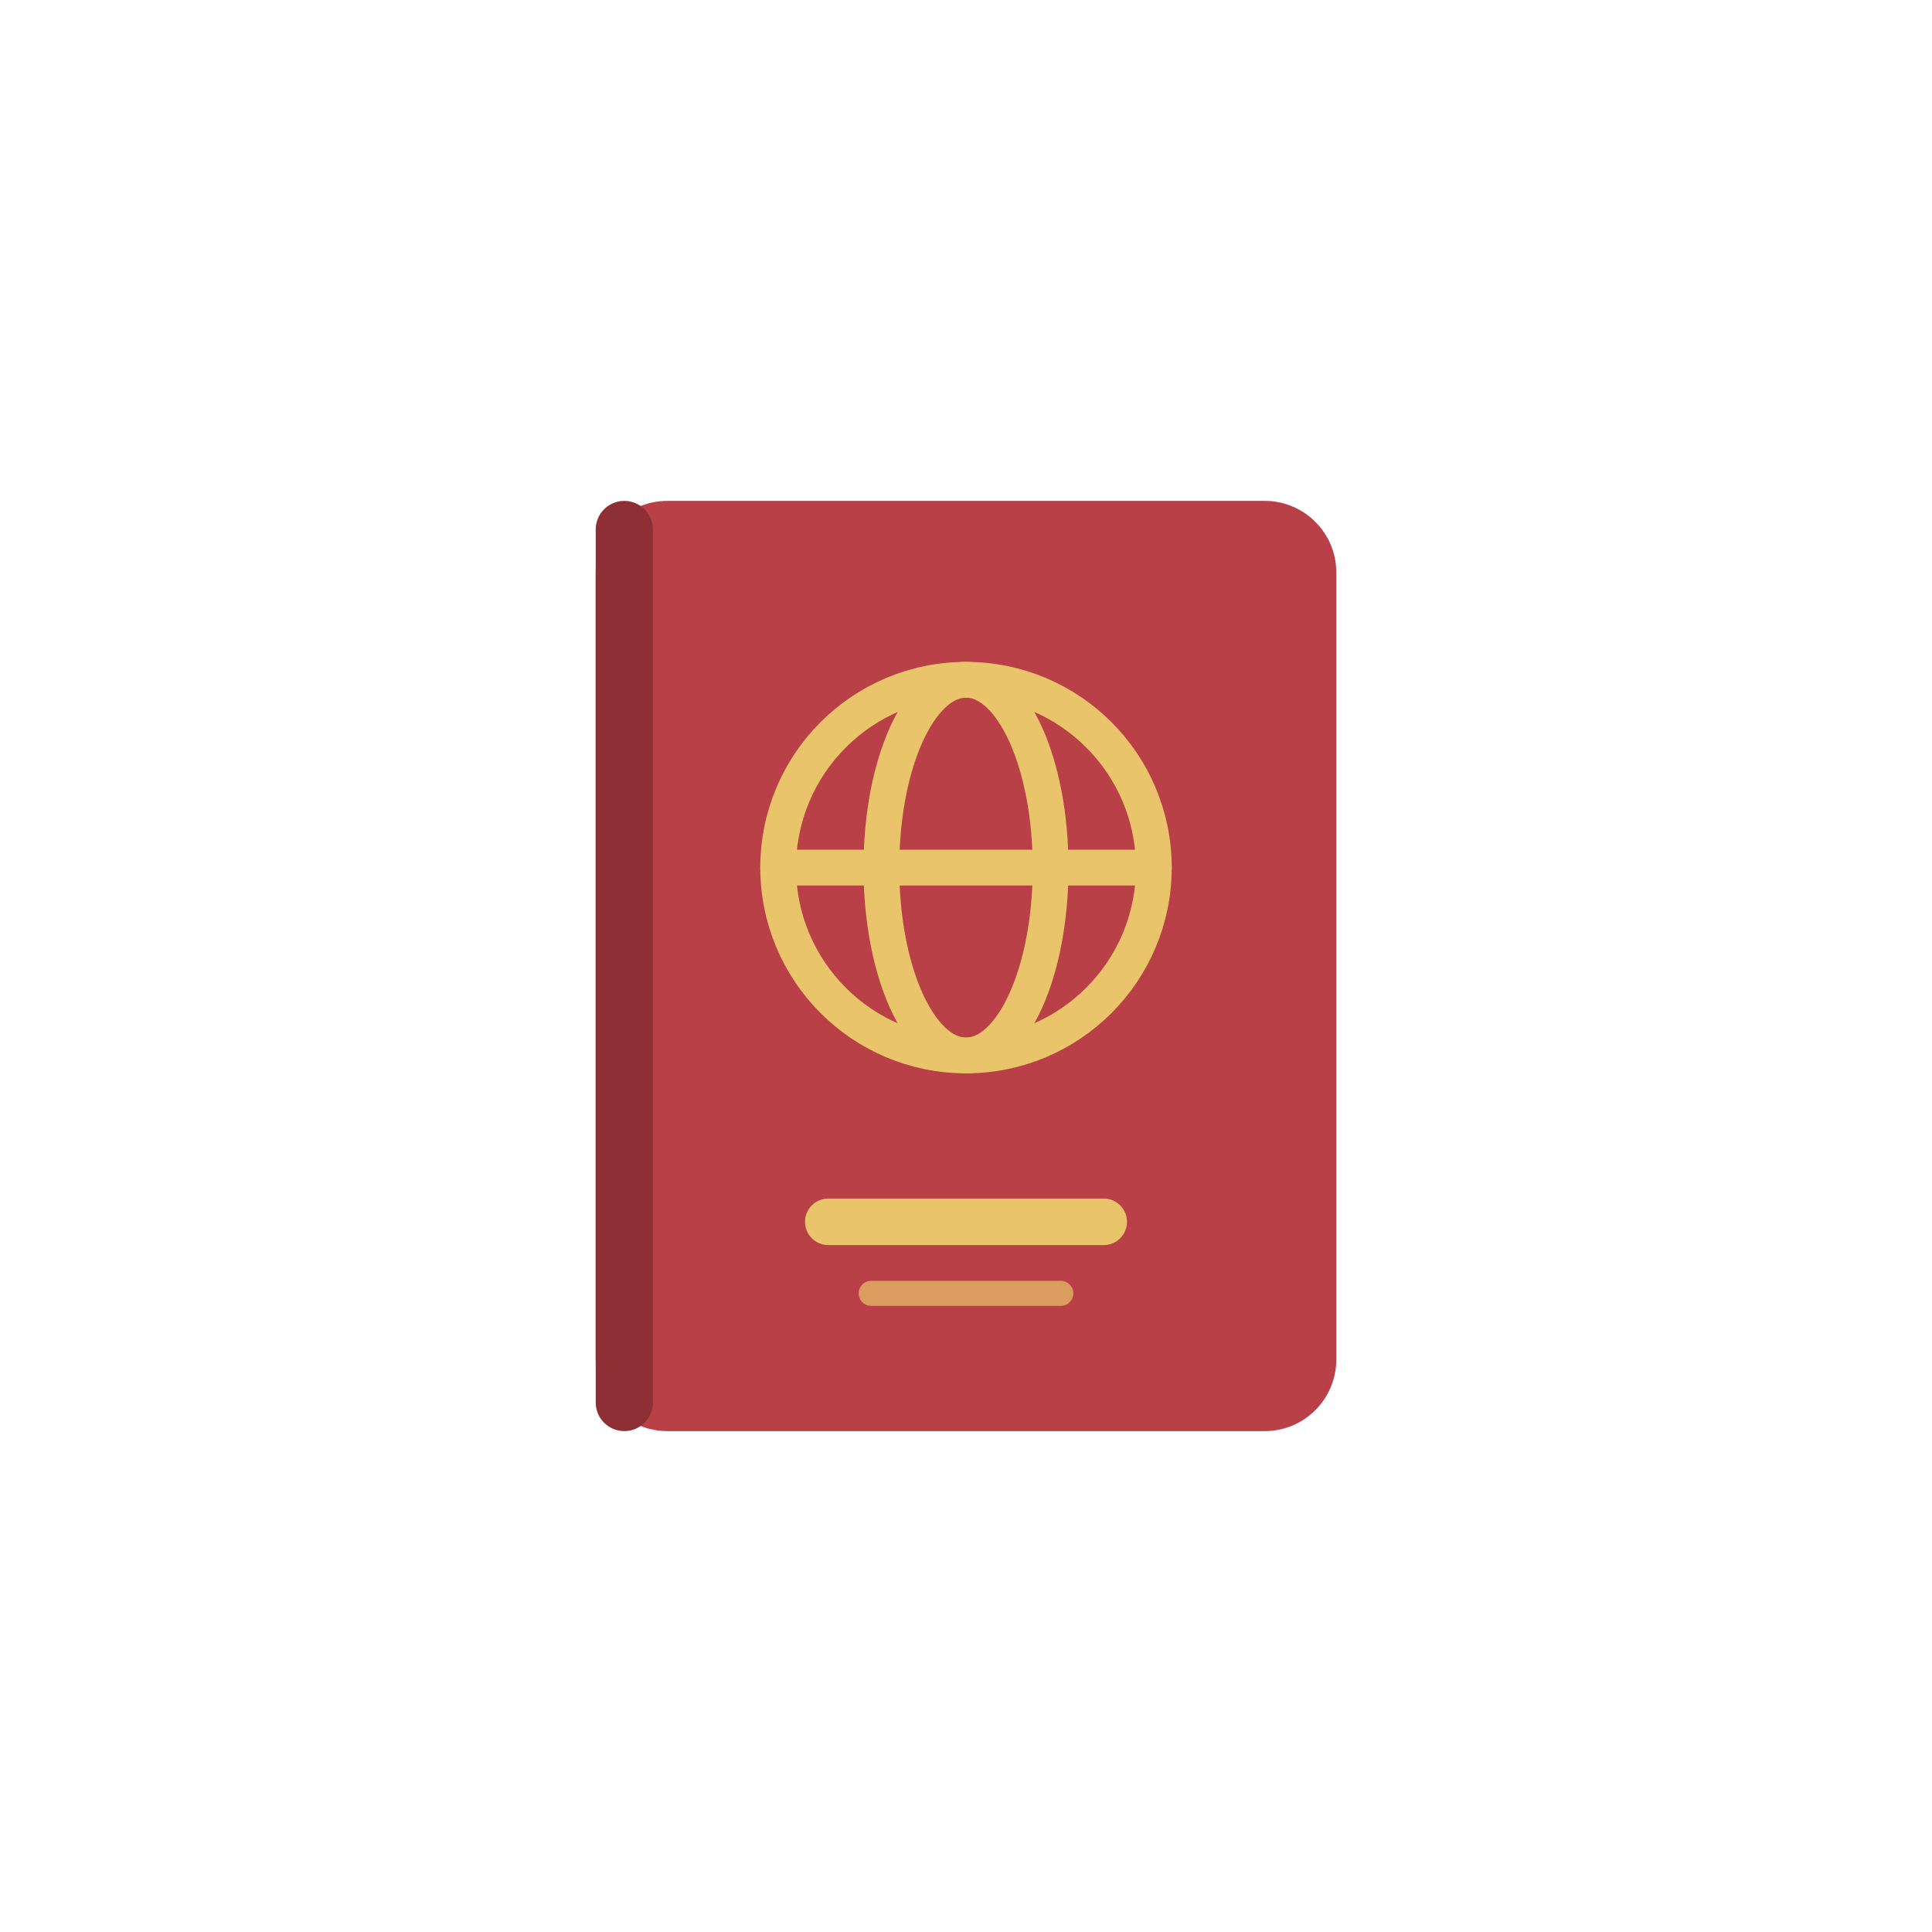
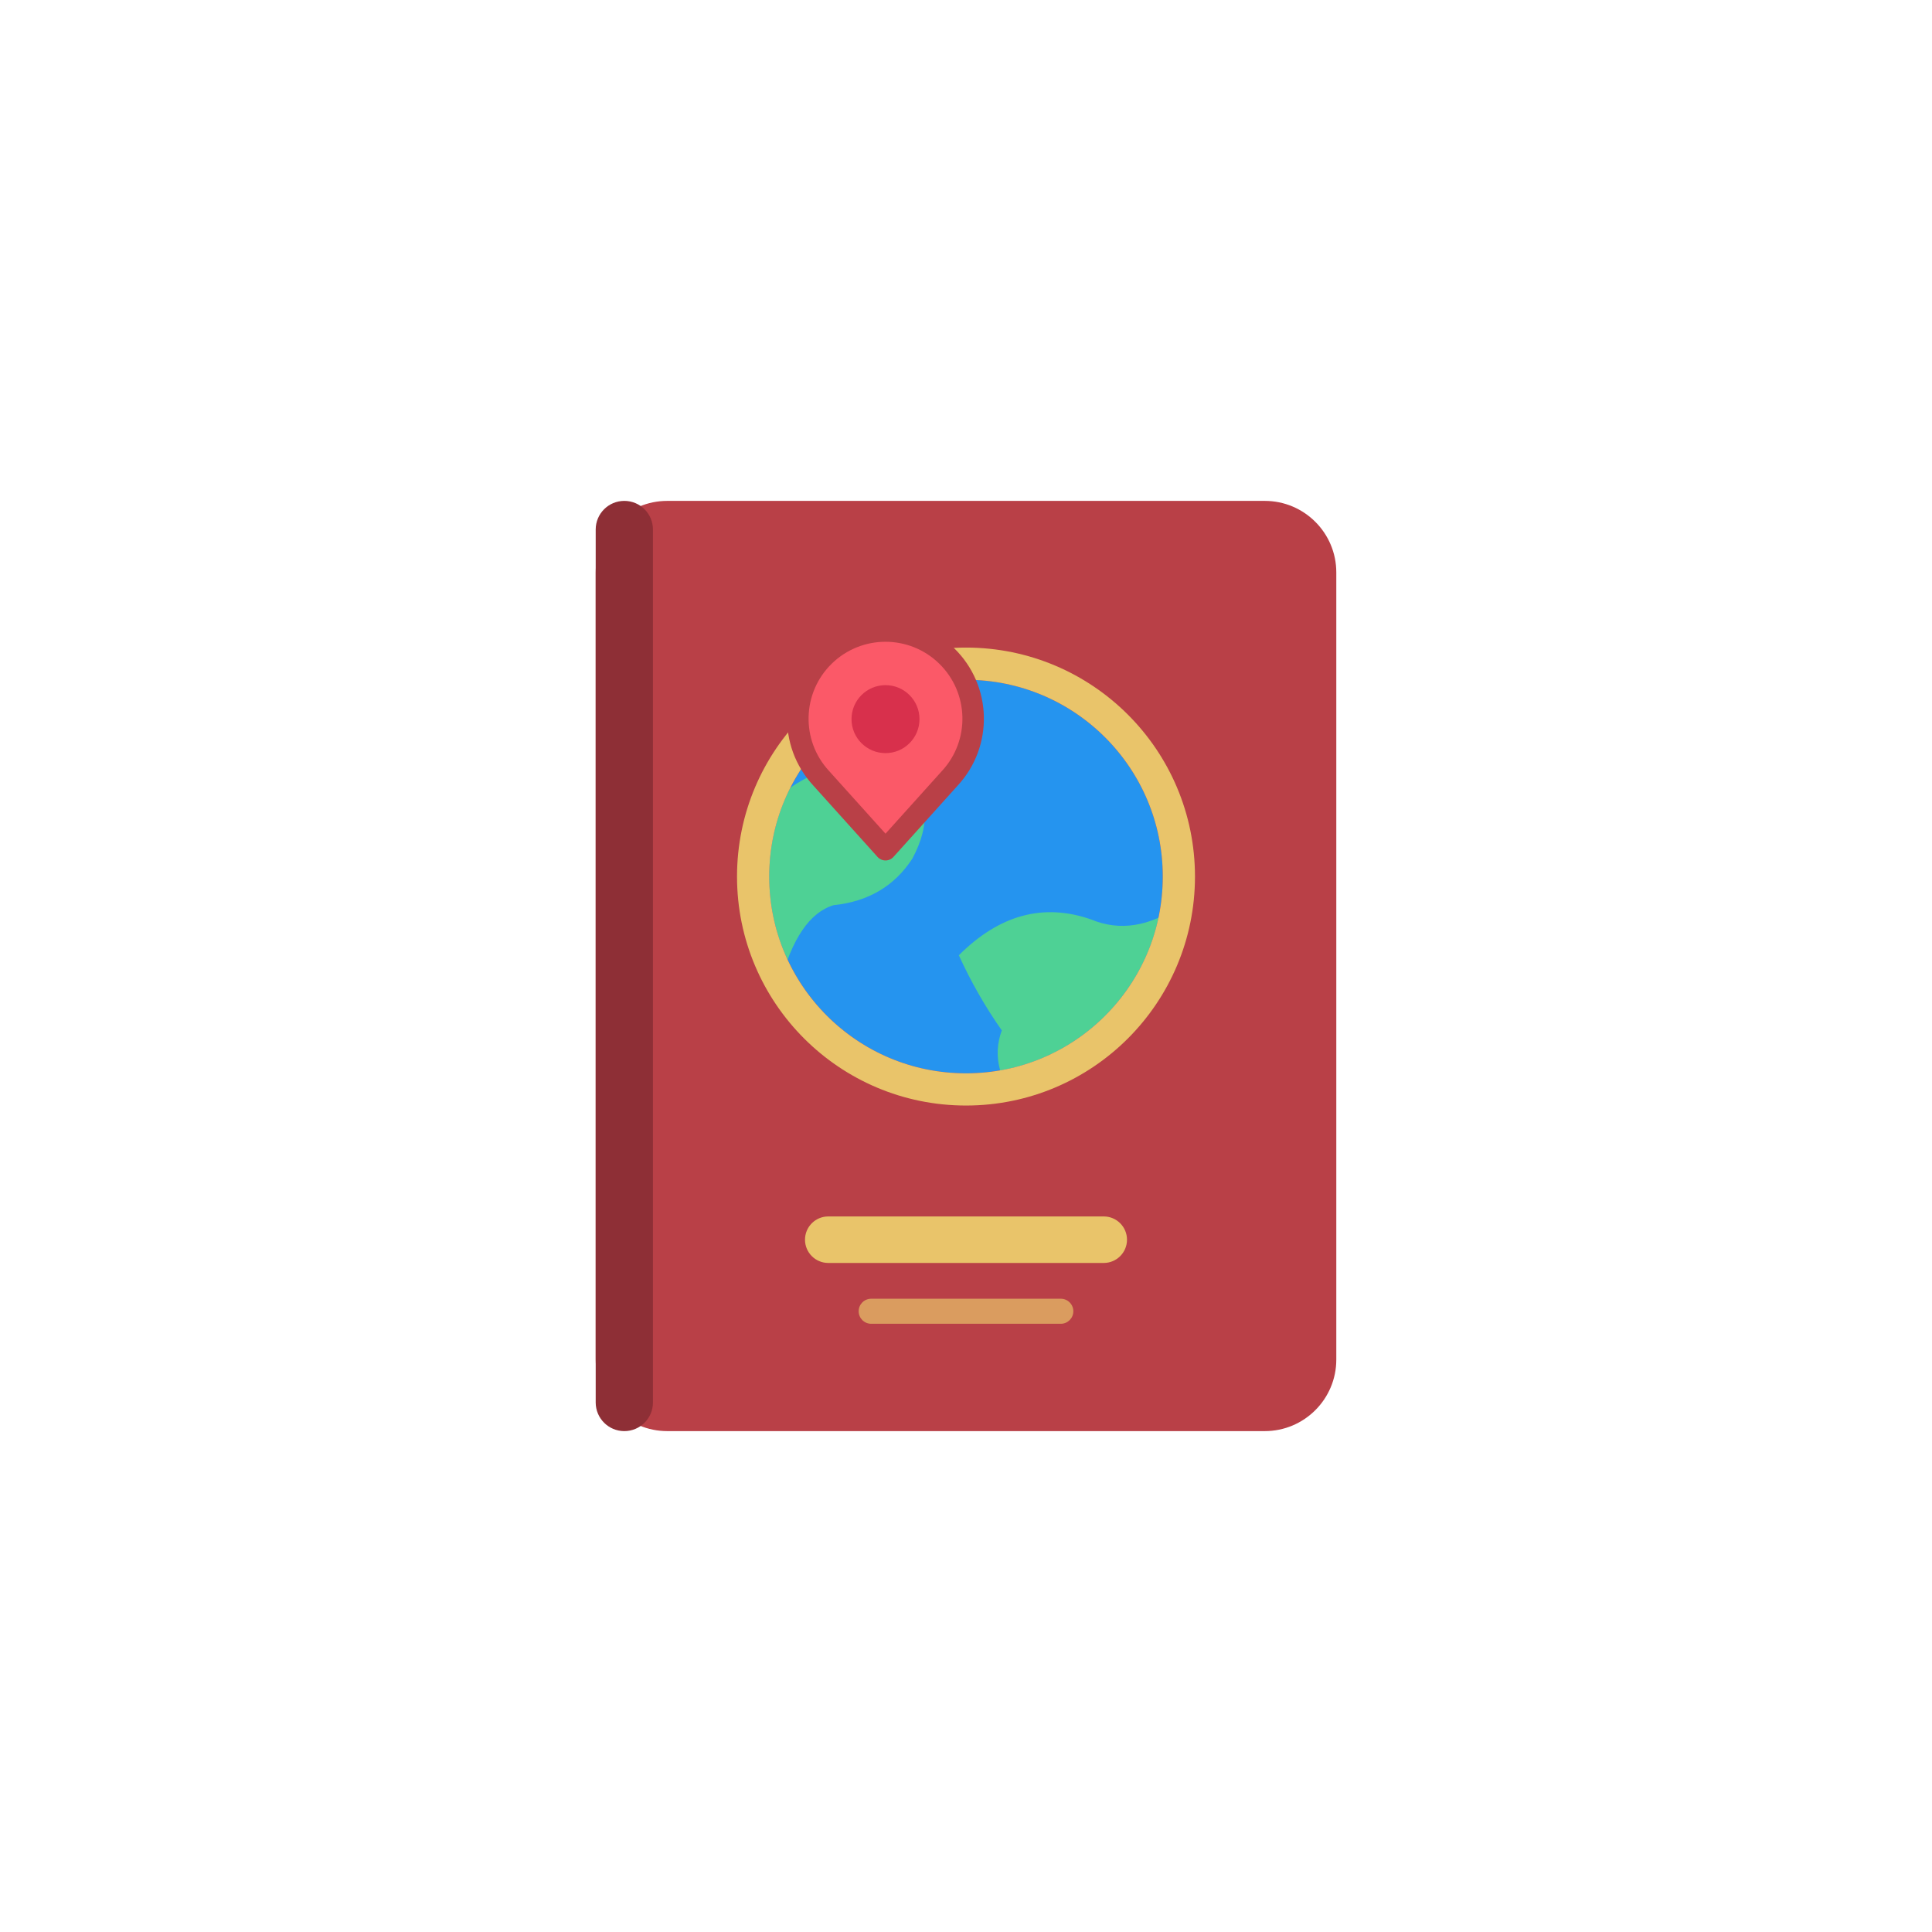
<svg xmlns="http://www.w3.org/2000/svg" width="108" height="108" viewBox="0 0 108 108">
-   <rect x="33.3" y="28.0" width="41.4" height="52.0" rx="4" fill="#B94047" />
-   <rect x="33.3" y="28.0" width="3.2" height="52.0" rx="1.6" fill="#8E2F36" />
-   <g fill="none" stroke="#E9C46A" stroke-width="2" stroke-linecap="round">
-     <circle cx="54.0" cy="48.5" r="10.5" />
-     <ellipse cx="54.0" cy="48.5" rx="4.73" ry="10.5" />
-     <line x1="43.5" y1="48.5" x2="64.5" y2="48.5" />
+   <defs>
+     <clipPath id="globe">
+       <circle cx="54.0" cy="49.0" r="11.0" />
+     </clipPath>
+   </defs>
+   <rect x="33.3" y="28" width="41.4" height="52" rx="4" fill="#B94047" />
+   <rect x="33.3" y="28" width="3.2" height="52" rx="1.6" fill="#8E2F36" />
+   <circle cx="54.0" cy="49.0" r="11.0" fill="#2594EF" />
+   <g clip-path="url(#globe)" fill="#4ED195">
+     <path d="M42 46 Q46 41.5 50.5 43.2 Q52.6 45 51 48 Q49.5 50.3 46.6 50.6 Q44.6 51.2 43.6 55 L42 55 Z" />
+     <path d="M53.6 53.4 Q57 50 61 51.4 Q63.4 52.4 66 50.6 L66 56 Q62 61.2 57.2 62 Q55.2 59.8 56 57.6 Q54.6 55.6 53.6 53.4 Z" />
  </g>
-   <rect x="45" y="67" width="18" height="2.6" rx="1.3" fill="#E9C46A" />
-   <rect x="48" y="71.6" width="12" height="1.4" rx="0.7" fill="#E9C46A" fill-opacity="0.7" />
+   <circle cx="54.0" cy="49.0" r="11.9" fill="none" stroke="#E9C46A" stroke-width="1.8" />
+   <path d="M49.5 47.5 L45.9 43.5 A4.9 4.9 0 1 1 53.1 43.5 Z" fill="#FB5968" stroke="#B94047" stroke-width="1.2" stroke-linejoin="round" />
+   <circle cx="49.5" cy="40.2" r="1.9" fill="#D8304C" />
+   <rect x="45" y="68" width="18" height="2.6" rx="1.3" fill="#E9C46A" />
+   <rect x="48" y="72.6" width="12" height="1.4" rx="0.7" fill="#E9C46A" fill-opacity="0.7" />
</svg>
